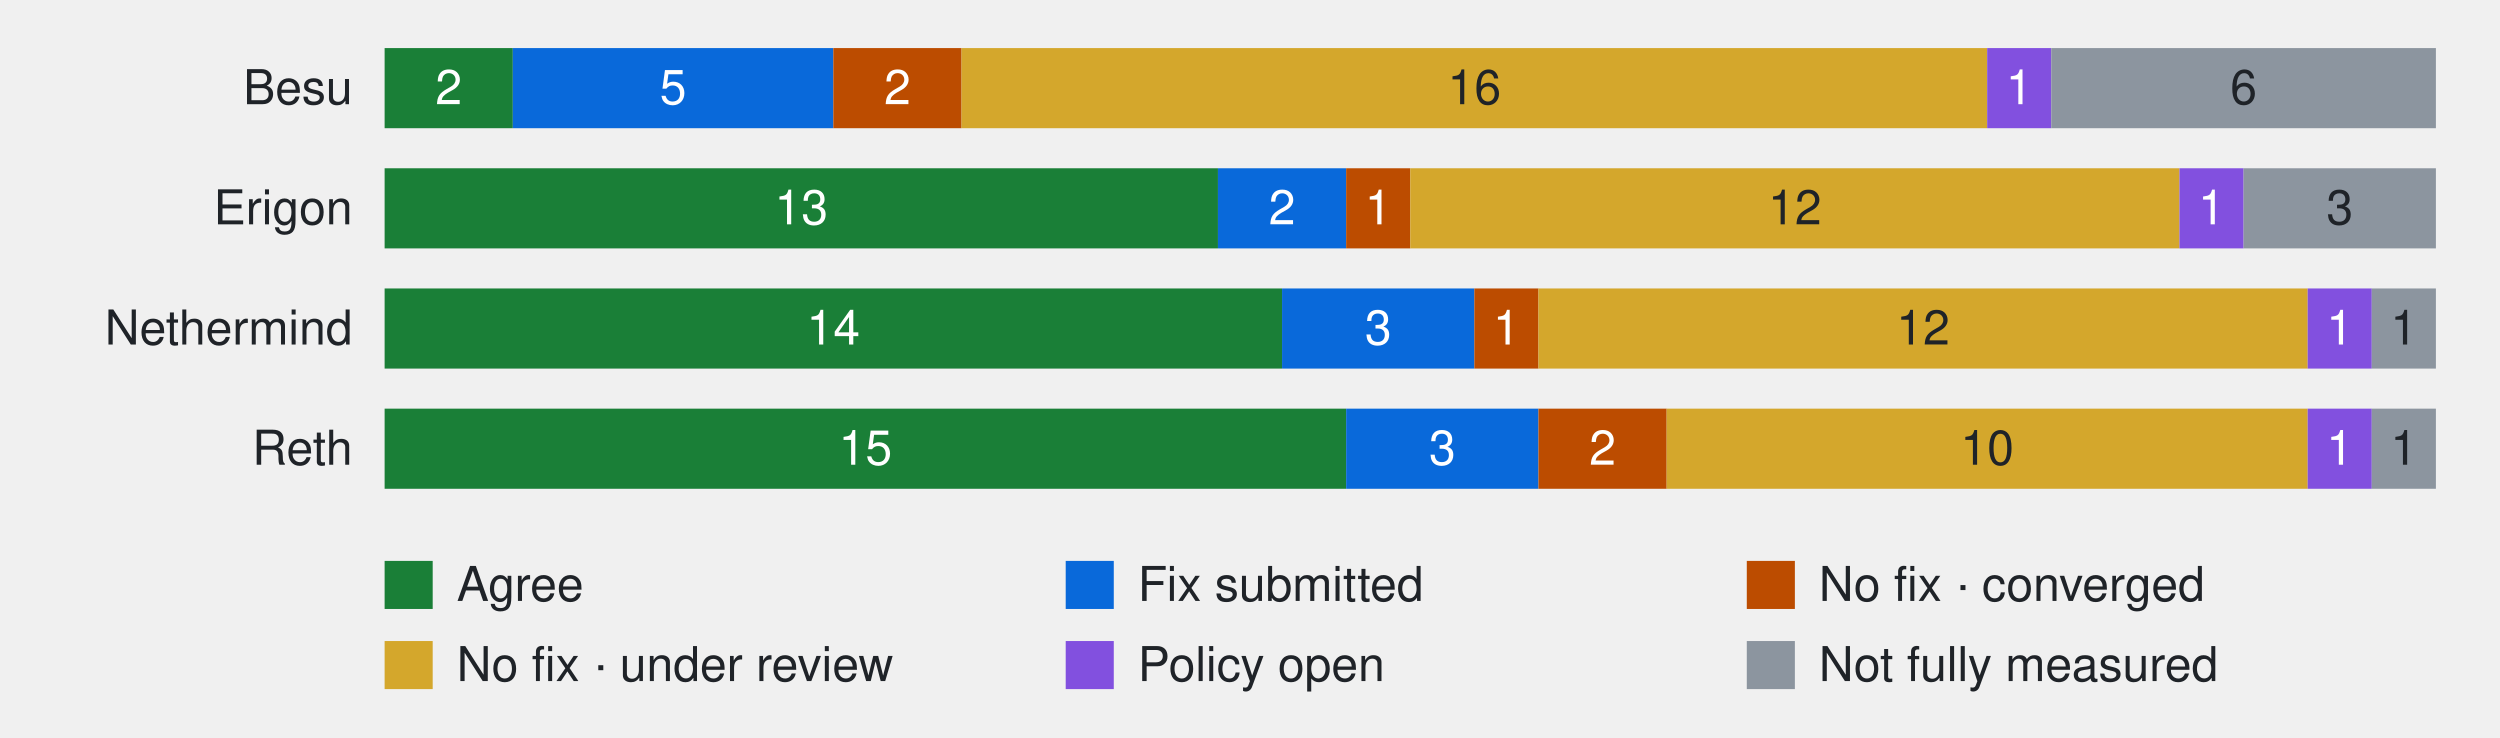
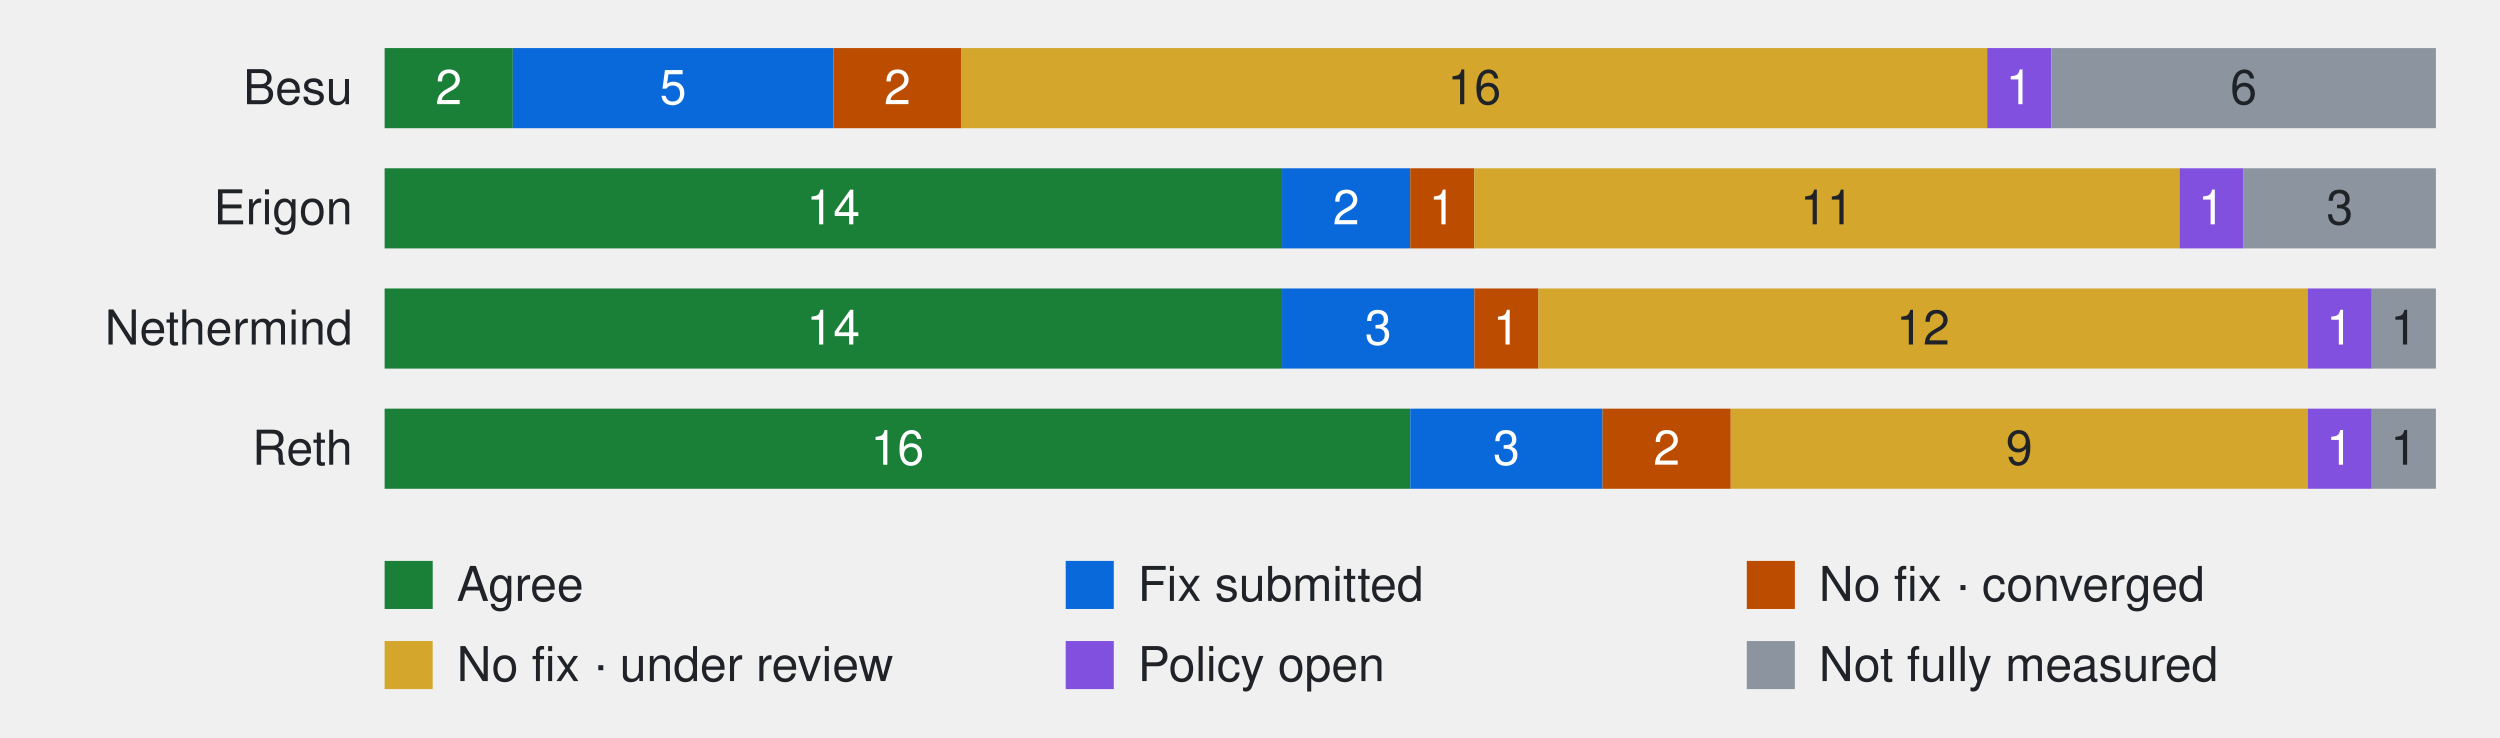
<svg xmlns="http://www.w3.org/2000/svg" width="624" height="184" viewBox="0 0 624 184" role="img" aria-labelledby="title">
  <style>text{font-family:-apple-system,BlinkMacSystemFont,"Segoe UI",Helvetica,Arial,sans-serif;font-size:12px}.label{fill:#1f2328}@media (prefers-color-scheme:dark){.label{fill:#e6edf3}}</style>
  <text class="label" x="88" y="26" text-anchor="end">Besu</text>
  <rect x="96" y="12" width="32" height="20" fill="#1a7f37" />
  <text x="112" y="26" text-anchor="middle" fill="#ffffff">2</text>
  <rect x="128" y="12" width="80" height="20" fill="#0969da" />
  <text x="168" y="26" text-anchor="middle" fill="#ffffff">5</text>
  <rect x="208" y="12" width="32" height="20" fill="#bc4c00" />
  <text x="224" y="26" text-anchor="middle" fill="#ffffff">2</text>
  <rect x="240" y="12" width="256" height="20" fill="#d4a72c" />
  <text x="368" y="26" text-anchor="middle" fill="#1f2328">16</text>
  <rect x="496" y="12" width="16" height="20" fill="#8250df" />
  <text x="504" y="26" text-anchor="middle" fill="#ffffff">1</text>
  <rect x="512" y="12" width="96" height="20" fill="#8c959f" />
  <text x="560" y="26" text-anchor="middle" fill="#1f2328">6</text>
  <text class="label" x="88" y="56" text-anchor="end">Erigon</text>
-   <rect x="96" y="42" width="208" height="20" fill="#1a7f37" />
-   <text x="200" y="56" text-anchor="middle" fill="#ffffff">13</text>
-   <rect x="304" y="42" width="32" height="20" fill="#0969da" />
-   <text x="320" y="56" text-anchor="middle" fill="#ffffff">2</text>
-   <rect x="336" y="42" width="16" height="20" fill="#bc4c00" />
-   <text x="344" y="56" text-anchor="middle" fill="#ffffff">1</text>
-   <rect x="352" y="42" width="192" height="20" fill="#d4a72c" />
-   <text x="448" y="56" text-anchor="middle" fill="#1f2328">12</text>
+   <rect x="96" y="42" width="224" height="20" fill="#1a7f37" />
+   <text x="208" y="56" text-anchor="middle" fill="#ffffff">14</text>
+   <rect x="320" y="42" width="32" height="20" fill="#0969da" />
+   <text x="336" y="56" text-anchor="middle" fill="#ffffff">2</text>
+   <rect x="352" y="42" width="16" height="20" fill="#bc4c00" />
+   <text x="360" y="56" text-anchor="middle" fill="#ffffff">1</text>
+   <rect x="368" y="42" width="176" height="20" fill="#d4a72c" />
+   <text x="456" y="56" text-anchor="middle" fill="#1f2328">11</text>
  <rect x="544" y="42" width="16" height="20" fill="#8250df" />
  <text x="552" y="56" text-anchor="middle" fill="#ffffff">1</text>
  <rect x="560" y="42" width="48" height="20" fill="#8c959f" />
  <text x="584" y="56" text-anchor="middle" fill="#1f2328">3</text>
  <text class="label" x="88" y="86" text-anchor="end">Nethermind</text>
  <rect x="96" y="72" width="224" height="20" fill="#1a7f37" />
  <text x="208" y="86" text-anchor="middle" fill="#ffffff">14</text>
  <rect x="320" y="72" width="48" height="20" fill="#0969da" />
  <text x="344" y="86" text-anchor="middle" fill="#ffffff">3</text>
  <rect x="368" y="72" width="16" height="20" fill="#bc4c00" />
  <text x="376" y="86" text-anchor="middle" fill="#ffffff">1</text>
  <rect x="384" y="72" width="192" height="20" fill="#d4a72c" />
  <text x="480" y="86" text-anchor="middle" fill="#1f2328">12</text>
  <rect x="576" y="72" width="16" height="20" fill="#8250df" />
  <text x="584" y="86" text-anchor="middle" fill="#ffffff">1</text>
  <rect x="592" y="72" width="16" height="20" fill="#8c959f" />
  <text x="600" y="86" text-anchor="middle" fill="#1f2328">1</text>
  <text class="label" x="88" y="116" text-anchor="end">Reth</text>
-   <rect x="96" y="102" width="240" height="20" fill="#1a7f37" />
-   <text x="216" y="116" text-anchor="middle" fill="#ffffff">15</text>
-   <rect x="336" y="102" width="48" height="20" fill="#0969da" />
-   <text x="360" y="116" text-anchor="middle" fill="#ffffff">3</text>
-   <rect x="384" y="102" width="32" height="20" fill="#bc4c00" />
-   <text x="400" y="116" text-anchor="middle" fill="#ffffff">2</text>
-   <rect x="416" y="102" width="160" height="20" fill="#d4a72c" />
-   <text x="496" y="116" text-anchor="middle" fill="#1f2328">10</text>
+   <rect x="96" y="102" width="256" height="20" fill="#1a7f37" />
+   <text x="224" y="116" text-anchor="middle" fill="#ffffff">16</text>
+   <rect x="352" y="102" width="48" height="20" fill="#0969da" />
+   <text x="376" y="116" text-anchor="middle" fill="#ffffff">3</text>
+   <rect x="400" y="102" width="32" height="20" fill="#bc4c00" />
+   <text x="416" y="116" text-anchor="middle" fill="#ffffff">2</text>
+   <rect x="432" y="102" width="144" height="20" fill="#d4a72c" />
+   <text x="504" y="116" text-anchor="middle" fill="#1f2328">9</text>
  <rect x="576" y="102" width="16" height="20" fill="#8250df" />
  <text x="584" y="116" text-anchor="middle" fill="#ffffff">1</text>
  <rect x="592" y="102" width="16" height="20" fill="#8c959f" />
  <text x="600" y="116" text-anchor="middle" fill="#1f2328">1</text>
  <rect x="96" y="140" width="12" height="12" fill="#1a7f37" />
  <text class="label" x="114" y="150">Agree</text>
  <rect x="266" y="140" width="12" height="12" fill="#0969da" />
  <text class="label" x="284" y="150">Fix submitted</text>
  <rect x="436" y="140" width="12" height="12" fill="#bc4c00" />
  <text class="label" x="454" y="150">No fix · converged</text>
  <rect x="96" y="160" width="12" height="12" fill="#d4a72c" />
  <text class="label" x="114" y="170">No fix · under review</text>
  <rect x="266" y="160" width="12" height="12" fill="#8250df" />
  <text class="label" x="284" y="170">Policy open</text>
  <rect x="436" y="160" width="12" height="12" fill="#8c959f" />
  <text class="label" x="454" y="170">Not fully measured</text>
</svg>
